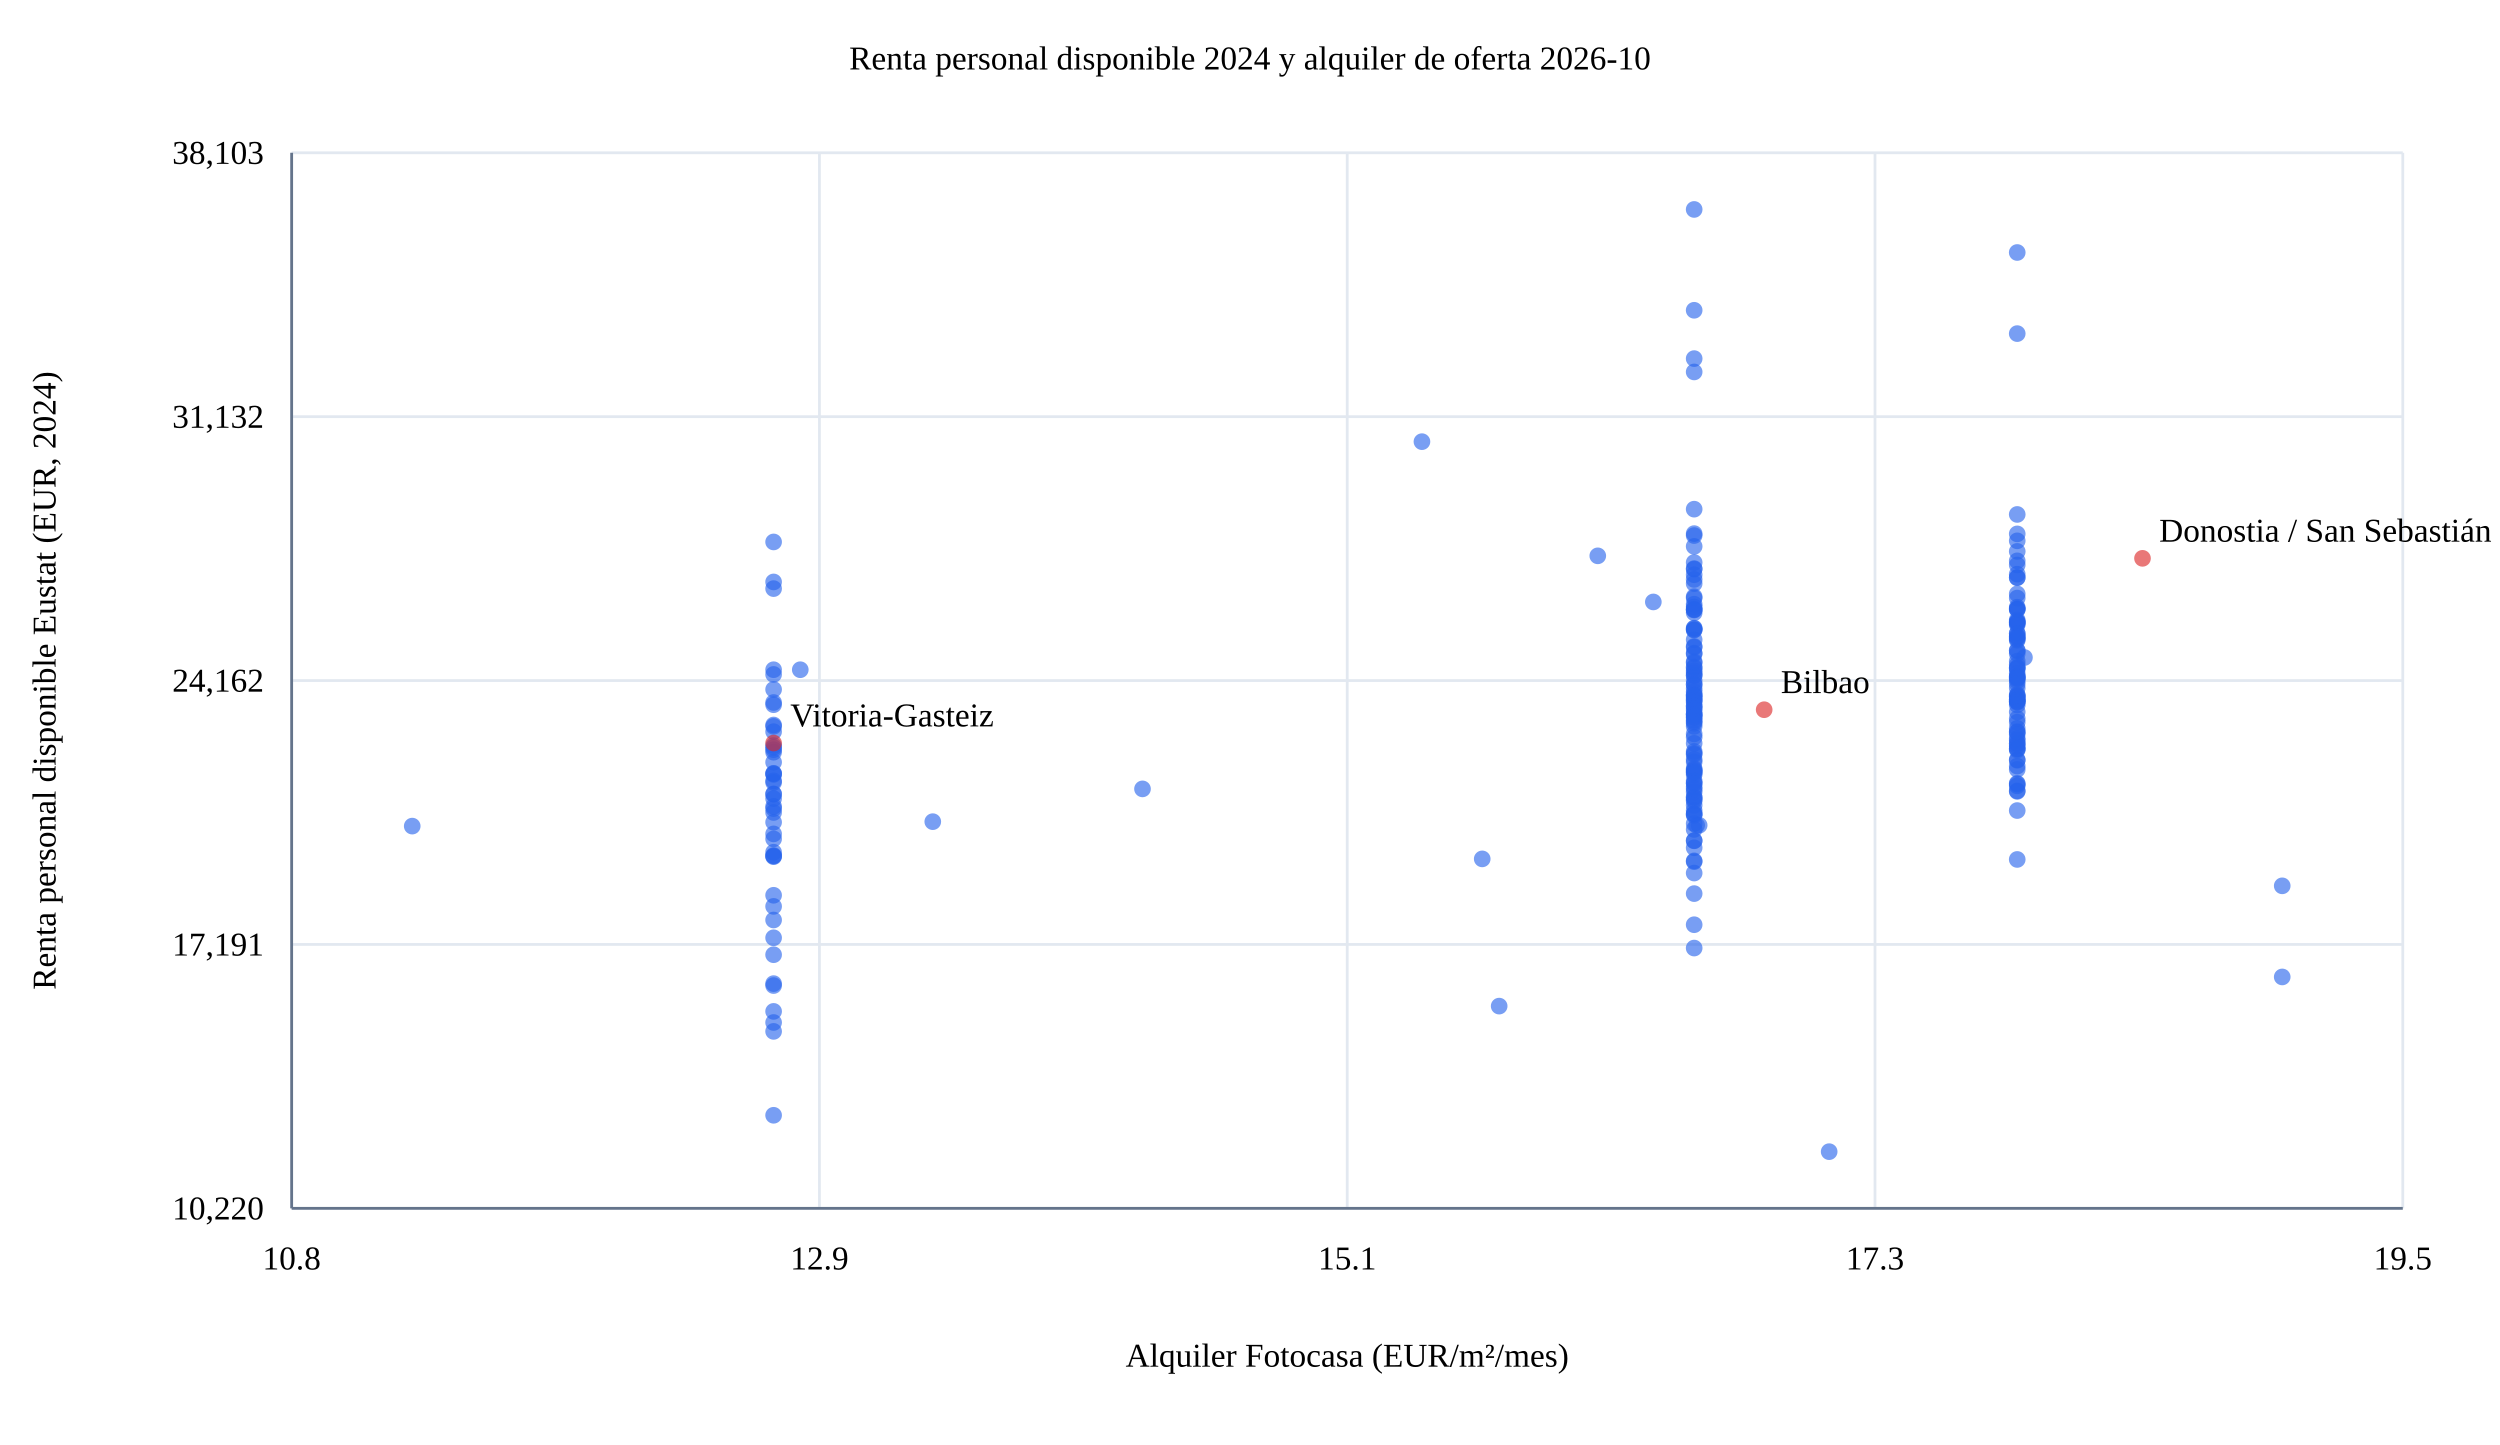
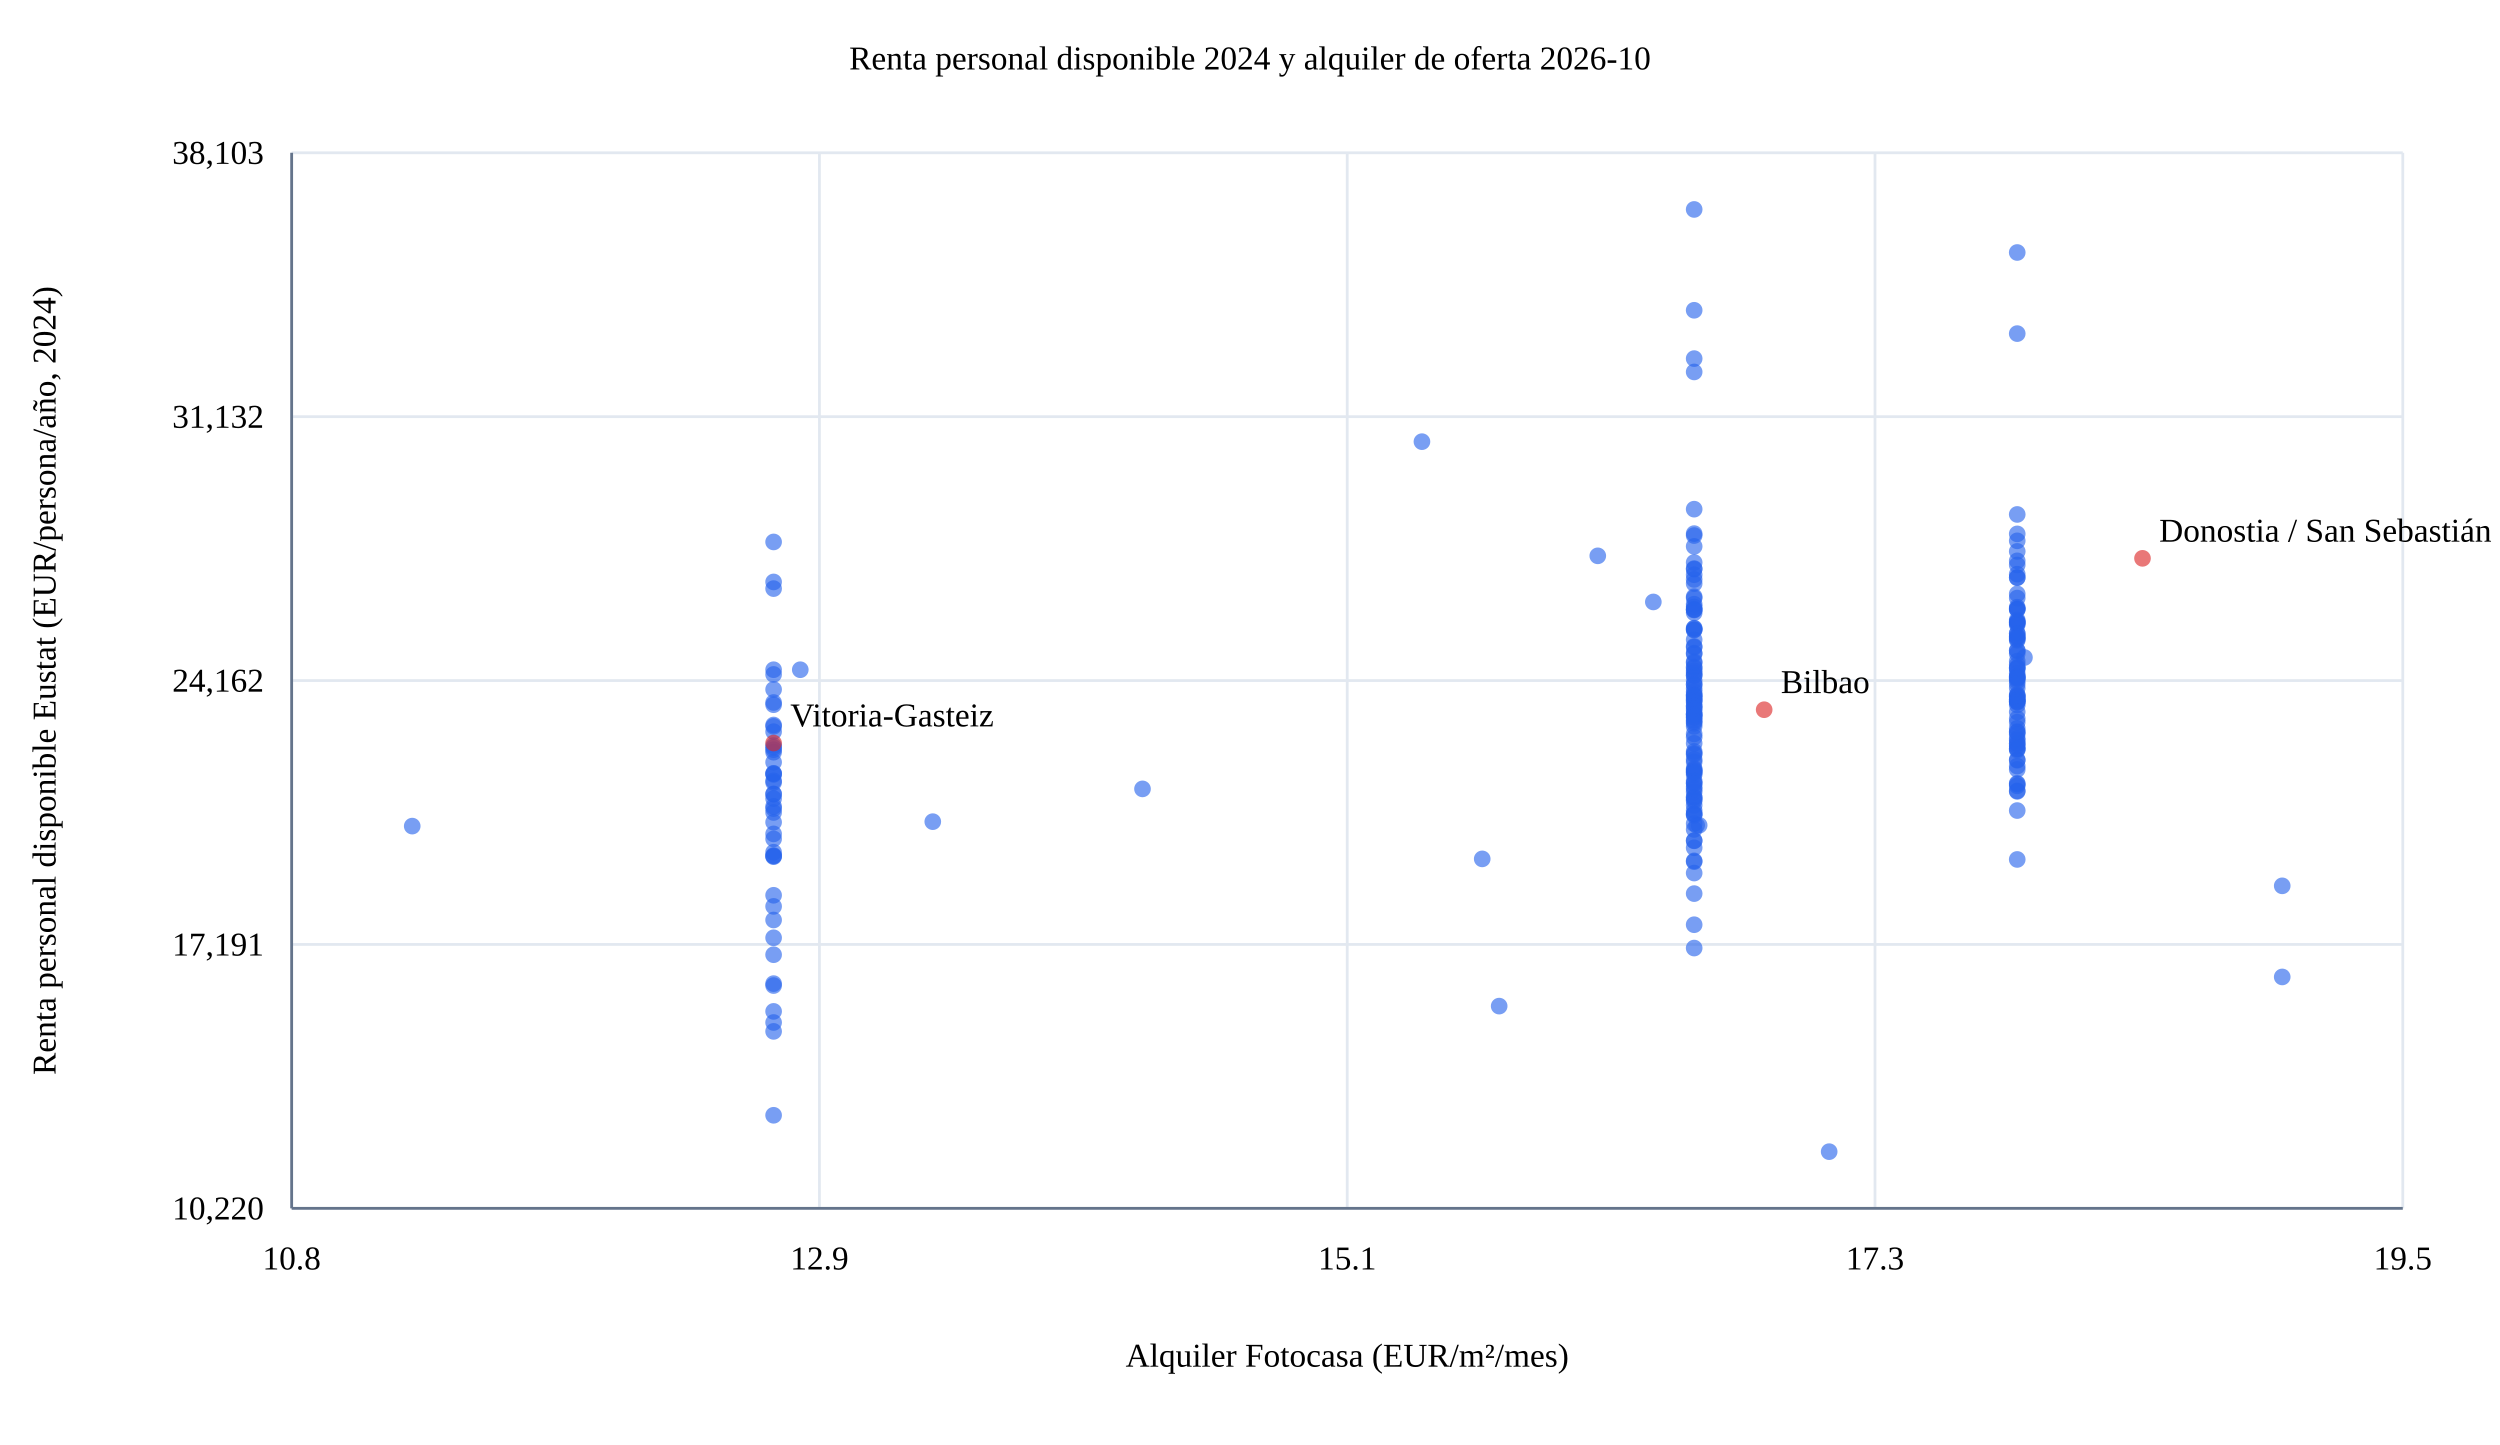
<svg xmlns="http://www.w3.org/2000/svg" role="img" aria-label="Renta personal Eustat frente a alquiler Fotocasa por municipio" viewBox="0 0 900 520">
  <text x="450" y="25" text-anchor="middle" class="chart-title">Renta personal disponible 2024 y alquiler de oferta 2026-10</text>
  <line x1="105.0" y1="55" x2="105.0" y2="435" stroke="#e2e8f0" />
  <text x="105.0" y="457" text-anchor="middle">10.8</text>
  <line x1="105" y1="435.0" x2="865" y2="435.0" stroke="#e2e8f0" />
  <text x="95" y="439.0" text-anchor="end">10,220</text>
  <line x1="295.0" y1="55" x2="295.0" y2="435" stroke="#e2e8f0" />
  <text x="295.0" y="457" text-anchor="middle">12.9</text>
  <line x1="105" y1="340.0" x2="865" y2="340.0" stroke="#e2e8f0" />
  <text x="95" y="344.0" text-anchor="end">17,191</text>
  <line x1="485.0" y1="55" x2="485.0" y2="435" stroke="#e2e8f0" />
  <text x="485.0" y="457" text-anchor="middle">15.1</text>
  <line x1="105" y1="245.0" x2="865" y2="245.0" stroke="#e2e8f0" />
  <text x="95" y="249.0" text-anchor="end">24,162</text>
  <line x1="675.0" y1="55" x2="675.0" y2="435" stroke="#e2e8f0" />
  <text x="675.0" y="457" text-anchor="middle">17.3</text>
  <line x1="105" y1="150.0" x2="865" y2="150.0" stroke="#e2e8f0" />
  <text x="95" y="154.0" text-anchor="end">31,132</text>
  <line x1="865.0" y1="55" x2="865.0" y2="435" stroke="#e2e8f0" />
  <text x="865.0" y="457" text-anchor="middle">19.5</text>
  <line x1="105" y1="55.0" x2="865" y2="55.0" stroke="#e2e8f0" />
  <text x="95" y="59.0" text-anchor="end">38,103</text>
  <line x1="105" y1="435" x2="865" y2="435" stroke="#64748b" />
  <line x1="105" y1="55" x2="105" y2="435" stroke="#64748b" />
  <text x="485.0" y="492" text-anchor="middle">Alquiler Fotocasa (EUR/m²/mes)</text>
-   <text x="20" y="245.0" transform="rotate(-90 20 245.0)" text-anchor="middle">Renta personal disponible Eustat (EUR, 2024)</text>
+   <text x="20" y="245.0" transform="rotate(-90 20 245.0)" text-anchor="middle">Renta personal disponible Eustat (EUR/persona/año, 2024)</text>
  <circle cx="278.5" cy="281.1" r="3" fill="#2563eb" fill-opacity="0.62" />
  <circle cx="278.5" cy="274.4" r="3" fill="#2563eb" fill-opacity="0.62" />
  <circle cx="278.5" cy="248.2" r="3" fill="#2563eb" fill-opacity="0.62" />
  <circle cx="278.5" cy="291.1" r="3" fill="#2563eb" fill-opacity="0.62" />
  <circle cx="278.5" cy="292.5" r="3" fill="#2563eb" fill-opacity="0.62" />
  <circle cx="278.5" cy="195.1" r="3" fill="#2563eb" fill-opacity="0.62" />
  <circle cx="278.5" cy="285.8" r="3" fill="#2563eb" fill-opacity="0.62" />
  <circle cx="278.5" cy="270.8" r="3" fill="#2563eb" fill-opacity="0.62" />
  <circle cx="278.5" cy="401.5" r="3" fill="#2563eb" fill-opacity="0.62" />
  <circle cx="278.5" cy="241.1" r="3" fill="#2563eb" fill-opacity="0.62" />
  <circle cx="278.5" cy="308.2" r="3" fill="#2563eb" fill-opacity="0.62" />
  <circle cx="278.5" cy="269.9" r="3" fill="#2563eb" fill-opacity="0.62" />
  <circle cx="278.5" cy="308.4" r="3" fill="#2563eb" fill-opacity="0.62" />
  <circle cx="278.5" cy="209.5" r="3" fill="#2563eb" fill-opacity="0.62" />
  <circle cx="539.7" cy="362.2" r="3" fill="#2563eb" fill-opacity="0.62" />
  <circle cx="278.5" cy="278.5" r="3" fill="#2563eb" fill-opacity="0.62" />
  <circle cx="278.5" cy="242.8" r="3" fill="#2563eb" fill-opacity="0.62" />
  <circle cx="278.5" cy="306.8" r="3" fill="#2563eb" fill-opacity="0.62" />
  <circle cx="278.5" cy="364.1" r="3" fill="#2563eb" fill-opacity="0.62" />
  <circle cx="278.5" cy="261.5" r="3" fill="#2563eb" fill-opacity="0.62" />
  <circle cx="278.5" cy="326.3" r="3" fill="#2563eb" fill-opacity="0.62" />
  <circle cx="278.5" cy="278.8" r="3" fill="#2563eb" fill-opacity="0.62" />
  <circle cx="278.5" cy="322.3" r="3" fill="#2563eb" fill-opacity="0.62" />
  <circle cx="278.5" cy="368.1" r="3" fill="#2563eb" fill-opacity="0.62" />
  <circle cx="278.5" cy="354.8" r="3" fill="#2563eb" fill-opacity="0.62" />
  <circle cx="278.5" cy="337.6" r="3" fill="#2563eb" fill-opacity="0.62" />
  <circle cx="278.5" cy="285.9" r="3" fill="#2563eb" fill-opacity="0.62" />
  <circle cx="278.5" cy="253.7" r="3" fill="#2563eb" fill-opacity="0.62" />
  <circle cx="278.5" cy="354.1" r="3" fill="#2563eb" fill-opacity="0.62" />
  <circle cx="658.5" cy="414.6" r="3" fill="#2563eb" fill-opacity="0.62" />
  <circle cx="278.5" cy="296.0" r="3" fill="#2563eb" fill-opacity="0.62" />
  <circle cx="278.5" cy="331.2" r="3" fill="#2563eb" fill-opacity="0.62" />
  <circle cx="278.5" cy="261.0" r="3" fill="#2563eb" fill-opacity="0.62" />
  <circle cx="278.5" cy="269.1" r="3" fill="#2563eb" fill-opacity="0.62" />
  <circle cx="278.5" cy="281.7" r="3" fill="#2563eb" fill-opacity="0.62" />
  <circle cx="278.5" cy="268.4" r="3" fill="#2563eb" fill-opacity="0.62" />
  <circle cx="278.5" cy="308.0" r="3" fill="#2563eb" fill-opacity="0.62" />
  <circle cx="278.5" cy="343.7" r="3" fill="#2563eb" fill-opacity="0.62" />
  <circle cx="278.5" cy="252.9" r="3" fill="#2563eb" fill-opacity="0.62" />
  <circle cx="278.5" cy="278.4" r="3" fill="#2563eb" fill-opacity="0.62" />
  <circle cx="278.5" cy="300.2" r="3" fill="#2563eb" fill-opacity="0.62" />
  <circle cx="821.6" cy="318.9" r="3" fill="#2563eb" fill-opacity="0.62" />
  <circle cx="278.5" cy="371.3" r="3" fill="#2563eb" fill-opacity="0.62" />
  <circle cx="278.5" cy="263.4" r="3" fill="#2563eb" fill-opacity="0.62" />
  <circle cx="278.5" cy="267.5" r="3" fill="#dc2626" fill-opacity="0.62" />
  <text x="284.5" y="261.5">Vitoria-Gasteiz</text>
  <circle cx="821.6" cy="351.7" r="3" fill="#2563eb" fill-opacity="0.62" />
  <circle cx="728.8" cy="236.7" r="3" fill="#2563eb" fill-opacity="0.62" />
  <circle cx="278.5" cy="287.5" r="3" fill="#2563eb" fill-opacity="0.62" />
  <circle cx="278.5" cy="211.9" r="3" fill="#2563eb" fill-opacity="0.62" />
  <circle cx="278.5" cy="290.3" r="3" fill="#2563eb" fill-opacity="0.62" />
  <circle cx="278.5" cy="302.0" r="3" fill="#2563eb" fill-opacity="0.62" />
  <circle cx="726.2" cy="251.8" r="3" fill="#2563eb" fill-opacity="0.62" />
  <circle cx="726.2" cy="218.6" r="3" fill="#2563eb" fill-opacity="0.62" />
  <circle cx="726.2" cy="267.7" r="3" fill="#2563eb" fill-opacity="0.62" />
  <circle cx="726.2" cy="219.2" r="3" fill="#2563eb" fill-opacity="0.62" />
  <circle cx="726.2" cy="284.9" r="3" fill="#2563eb" fill-opacity="0.62" />
  <circle cx="726.2" cy="250.1" r="3" fill="#2563eb" fill-opacity="0.62" />
  <circle cx="726.2" cy="219.2" r="3" fill="#2563eb" fill-opacity="0.62" />
  <circle cx="726.2" cy="244.4" r="3" fill="#2563eb" fill-opacity="0.62" />
  <circle cx="726.2" cy="269.6" r="3" fill="#2563eb" fill-opacity="0.62" />
  <circle cx="726.2" cy="252.5" r="3" fill="#2563eb" fill-opacity="0.62" />
  <circle cx="726.2" cy="207.9" r="3" fill="#2563eb" fill-opacity="0.62" />
  <circle cx="726.2" cy="185.2" r="3" fill="#2563eb" fill-opacity="0.62" />
  <circle cx="726.2" cy="224.0" r="3" fill="#2563eb" fill-opacity="0.62" />
  <circle cx="726.2" cy="247.7" r="3" fill="#2563eb" fill-opacity="0.62" />
  <circle cx="726.2" cy="238.0" r="3" fill="#2563eb" fill-opacity="0.62" />
  <circle cx="726.2" cy="258.7" r="3" fill="#2563eb" fill-opacity="0.62" />
  <circle cx="726.2" cy="234.1" r="3" fill="#2563eb" fill-opacity="0.62" />
  <circle cx="726.2" cy="243.4" r="3" fill="#2563eb" fill-opacity="0.62" />
  <circle cx="726.2" cy="229.0" r="3" fill="#2563eb" fill-opacity="0.62" />
  <circle cx="726.2" cy="282.3" r="3" fill="#2563eb" fill-opacity="0.62" />
  <circle cx="726.2" cy="240.3" r="3" fill="#2563eb" fill-opacity="0.62" />
  <circle cx="726.2" cy="230.5" r="3" fill="#2563eb" fill-opacity="0.62" />
  <circle cx="726.2" cy="252.6" r="3" fill="#2563eb" fill-opacity="0.62" />
  <circle cx="726.2" cy="251.8" r="3" fill="#2563eb" fill-opacity="0.62" />
  <circle cx="726.2" cy="228.0" r="3" fill="#2563eb" fill-opacity="0.62" />
  <circle cx="726.2" cy="203.4" r="3" fill="#2563eb" fill-opacity="0.62" />
  <circle cx="726.2" cy="266.5" r="3" fill="#2563eb" fill-opacity="0.62" />
  <circle cx="726.2" cy="250.8" r="3" fill="#2563eb" fill-opacity="0.62" />
  <circle cx="726.2" cy="239.3" r="3" fill="#2563eb" fill-opacity="0.62" />
  <circle cx="726.2" cy="253.8" r="3" fill="#2563eb" fill-opacity="0.62" />
  <circle cx="726.2" cy="224.5" r="3" fill="#2563eb" fill-opacity="0.62" />
  <circle cx="726.2" cy="250.9" r="3" fill="#2563eb" fill-opacity="0.62" />
  <circle cx="726.2" cy="224.1" r="3" fill="#2563eb" fill-opacity="0.62" />
  <circle cx="726.2" cy="243.6" r="3" fill="#2563eb" fill-opacity="0.62" />
  <circle cx="726.2" cy="223.7" r="3" fill="#2563eb" fill-opacity="0.62" />
  <circle cx="726.2" cy="215.3" r="3" fill="#2563eb" fill-opacity="0.62" />
  <circle cx="726.2" cy="120.1" r="3" fill="#2563eb" fill-opacity="0.62" />
  <circle cx="726.2" cy="90.9" r="3" fill="#2563eb" fill-opacity="0.62" />
  <circle cx="726.2" cy="194.7" r="3" fill="#2563eb" fill-opacity="0.62" />
  <circle cx="726.2" cy="273.5" r="3" fill="#2563eb" fill-opacity="0.62" />
  <circle cx="726.2" cy="250.4" r="3" fill="#2563eb" fill-opacity="0.62" />
  <circle cx="726.2" cy="267.7" r="3" fill="#2563eb" fill-opacity="0.62" />
  <circle cx="726.2" cy="201.9" r="3" fill="#2563eb" fill-opacity="0.62" />
  <circle cx="726.2" cy="291.8" r="3" fill="#2563eb" fill-opacity="0.62" />
  <circle cx="411.3" cy="284.0" r="3" fill="#2563eb" fill-opacity="0.62" />
  <circle cx="726.2" cy="240.8" r="3" fill="#2563eb" fill-opacity="0.62" />
  <circle cx="726.2" cy="282.0" r="3" fill="#2563eb" fill-opacity="0.62" />
  <circle cx="726.2" cy="270.0" r="3" fill="#2563eb" fill-opacity="0.62" />
  <circle cx="726.2" cy="223.2" r="3" fill="#2563eb" fill-opacity="0.62" />
  <circle cx="726.2" cy="264.3" r="3" fill="#2563eb" fill-opacity="0.62" />
  <circle cx="726.2" cy="252.8" r="3" fill="#2563eb" fill-opacity="0.62" />
  <circle cx="726.2" cy="256.3" r="3" fill="#2563eb" fill-opacity="0.62" />
  <circle cx="726.2" cy="282.9" r="3" fill="#2563eb" fill-opacity="0.62" />
  <circle cx="726.2" cy="269.5" r="3" fill="#2563eb" fill-opacity="0.62" />
  <circle cx="726.2" cy="252.2" r="3" fill="#2563eb" fill-opacity="0.62" />
  <circle cx="726.2" cy="273.7" r="3" fill="#2563eb" fill-opacity="0.62" />
  <circle cx="726.2" cy="198.5" r="3" fill="#2563eb" fill-opacity="0.62" />
  <circle cx="726.2" cy="224.9" r="3" fill="#2563eb" fill-opacity="0.62" />
  <circle cx="726.2" cy="192.2" r="3" fill="#2563eb" fill-opacity="0.62" />
  <circle cx="726.2" cy="260.0" r="3" fill="#2563eb" fill-opacity="0.62" />
  <circle cx="726.2" cy="242.4" r="3" fill="#2563eb" fill-opacity="0.62" />
  <circle cx="726.2" cy="234.3" r="3" fill="#2563eb" fill-opacity="0.62" />
  <circle cx="726.2" cy="245.1" r="3" fill="#2563eb" fill-opacity="0.62" />
  <circle cx="726.2" cy="309.4" r="3" fill="#2563eb" fill-opacity="0.62" />
  <circle cx="726.2" cy="284.7" r="3" fill="#2563eb" fill-opacity="0.62" />
  <circle cx="726.2" cy="277.0" r="3" fill="#2563eb" fill-opacity="0.62" />
  <circle cx="148.4" cy="297.4" r="3" fill="#2563eb" fill-opacity="0.62" />
  <circle cx="726.2" cy="230.1" r="3" fill="#2563eb" fill-opacity="0.62" />
  <circle cx="771.3" cy="201.0" r="3" fill="#dc2626" fill-opacity="0.62" />
  <text x="777.3" y="195.0">Donostia / San Sebastián</text>
  <circle cx="726.2" cy="213.8" r="3" fill="#2563eb" fill-opacity="0.62" />
  <circle cx="726.2" cy="229.3" r="3" fill="#2563eb" fill-opacity="0.62" />
  <circle cx="726.2" cy="262.2" r="3" fill="#2563eb" fill-opacity="0.62" />
  <circle cx="726.2" cy="243.9" r="3" fill="#2563eb" fill-opacity="0.62" />
  <circle cx="726.2" cy="228.1" r="3" fill="#2563eb" fill-opacity="0.62" />
  <circle cx="726.2" cy="268.6" r="3" fill="#2563eb" fill-opacity="0.62" />
  <circle cx="726.2" cy="240.5" r="3" fill="#2563eb" fill-opacity="0.62" />
  <circle cx="726.2" cy="244.1" r="3" fill="#2563eb" fill-opacity="0.62" />
  <circle cx="726.2" cy="246.2" r="3" fill="#2563eb" fill-opacity="0.62" />
  <circle cx="595.2" cy="216.7" r="3" fill="#2563eb" fill-opacity="0.62" />
  <circle cx="726.2" cy="265.9" r="3" fill="#2563eb" fill-opacity="0.62" />
  <circle cx="726.2" cy="229.7" r="3" fill="#2563eb" fill-opacity="0.62" />
  <circle cx="726.2" cy="263.6" r="3" fill="#2563eb" fill-opacity="0.62" />
  <circle cx="726.2" cy="275.8" r="3" fill="#2563eb" fill-opacity="0.62" />
  <circle cx="726.2" cy="219.5" r="3" fill="#2563eb" fill-opacity="0.62" />
  <circle cx="726.2" cy="208.0" r="3" fill="#2563eb" fill-opacity="0.62" />
  <circle cx="726.2" cy="206.7" r="3" fill="#2563eb" fill-opacity="0.62" />
  <circle cx="726.2" cy="263.4" r="3" fill="#2563eb" fill-opacity="0.62" />
  <circle cx="726.2" cy="235.3" r="3" fill="#2563eb" fill-opacity="0.62" />
  <circle cx="609.9" cy="260.4" r="3" fill="#2563eb" fill-opacity="0.62" />
  <circle cx="609.9" cy="289.9" r="3" fill="#2563eb" fill-opacity="0.62" />
  <circle cx="609.9" cy="250.7" r="3" fill="#2563eb" fill-opacity="0.62" />
  <circle cx="609.9" cy="252.2" r="3" fill="#2563eb" fill-opacity="0.62" />
  <circle cx="609.9" cy="226.8" r="3" fill="#2563eb" fill-opacity="0.62" />
  <circle cx="609.9" cy="243.1" r="3" fill="#2563eb" fill-opacity="0.62" />
  <circle cx="609.9" cy="302.7" r="3" fill="#2563eb" fill-opacity="0.62" />
  <circle cx="609.9" cy="291.8" r="3" fill="#2563eb" fill-opacity="0.62" />
  <circle cx="609.9" cy="258.4" r="3" fill="#2563eb" fill-opacity="0.62" />
  <circle cx="609.9" cy="235.4" r="3" fill="#2563eb" fill-opacity="0.62" />
  <circle cx="609.9" cy="277.9" r="3" fill="#2563eb" fill-opacity="0.62" />
  <circle cx="609.9" cy="204.7" r="3" fill="#2563eb" fill-opacity="0.62" />
  <circle cx="610.8" cy="297.1" r="3" fill="#2563eb" fill-opacity="0.62" />
  <circle cx="609.9" cy="183.3" r="3" fill="#2563eb" fill-opacity="0.62" />
  <circle cx="533.6" cy="309.2" r="3" fill="#2563eb" fill-opacity="0.62" />
  <circle cx="609.9" cy="196.7" r="3" fill="#2563eb" fill-opacity="0.62" />
  <circle cx="609.9" cy="283.3" r="3" fill="#2563eb" fill-opacity="0.62" />
  <circle cx="609.9" cy="271.2" r="3" fill="#2563eb" fill-opacity="0.62" />
  <circle cx="609.9" cy="278.9" r="3" fill="#2563eb" fill-opacity="0.62" />
  <circle cx="635.1" cy="255.5" r="3" fill="#dc2626" fill-opacity="0.62" />
  <text x="641.1" y="249.5">Bilbao</text>
  <circle cx="609.9" cy="277.1" r="3" fill="#2563eb" fill-opacity="0.62" />
  <circle cx="609.9" cy="341.3" r="3" fill="#2563eb" fill-opacity="0.62" />
  <circle cx="609.9" cy="246.3" r="3" fill="#2563eb" fill-opacity="0.62" />
  <circle cx="609.9" cy="226.1" r="3" fill="#2563eb" fill-opacity="0.62" />
  <circle cx="609.9" cy="247.9" r="3" fill="#2563eb" fill-opacity="0.62" />
  <circle cx="609.9" cy="243.2" r="3" fill="#2563eb" fill-opacity="0.62" />
  <circle cx="609.9" cy="242.3" r="3" fill="#2563eb" fill-opacity="0.62" />
  <circle cx="609.9" cy="257.0" r="3" fill="#2563eb" fill-opacity="0.62" />
  <circle cx="609.9" cy="255.8" r="3" fill="#2563eb" fill-opacity="0.62" />
  <circle cx="609.9" cy="238.6" r="3" fill="#2563eb" fill-opacity="0.62" />
  <circle cx="609.9" cy="285.1" r="3" fill="#2563eb" fill-opacity="0.62" />
  <circle cx="609.9" cy="249.1" r="3" fill="#2563eb" fill-opacity="0.62" />
  <circle cx="609.9" cy="245.0" r="3" fill="#2563eb" fill-opacity="0.62" />
  <circle cx="609.9" cy="287.8" r="3" fill="#2563eb" fill-opacity="0.62" />
  <circle cx="609.9" cy="192.1" r="3" fill="#2563eb" fill-opacity="0.62" />
  <circle cx="609.9" cy="257.1" r="3" fill="#2563eb" fill-opacity="0.62" />
  <circle cx="609.9" cy="270.5" r="3" fill="#2563eb" fill-opacity="0.62" />
  <circle cx="609.9" cy="133.9" r="3" fill="#2563eb" fill-opacity="0.62" />
  <circle cx="609.9" cy="111.7" r="3" fill="#2563eb" fill-opacity="0.62" />
  <circle cx="609.9" cy="218.5" r="3" fill="#2563eb" fill-opacity="0.62" />
  <circle cx="609.9" cy="226.3" r="3" fill="#2563eb" fill-opacity="0.62" />
  <circle cx="609.9" cy="233.0" r="3" fill="#2563eb" fill-opacity="0.62" />
  <circle cx="609.9" cy="232.7" r="3" fill="#2563eb" fill-opacity="0.62" />
  <circle cx="511.9" cy="159.0" r="3" fill="#2563eb" fill-opacity="0.62" />
  <circle cx="609.9" cy="293.0" r="3" fill="#2563eb" fill-opacity="0.62" />
  <circle cx="609.9" cy="264.2" r="3" fill="#2563eb" fill-opacity="0.62" />
  <circle cx="609.9" cy="241.5" r="3" fill="#2563eb" fill-opacity="0.62" />
  <circle cx="609.9" cy="219.6" r="3" fill="#2563eb" fill-opacity="0.62" />
  <circle cx="609.9" cy="254.3" r="3" fill="#2563eb" fill-opacity="0.62" />
  <circle cx="609.9" cy="204.9" r="3" fill="#2563eb" fill-opacity="0.62" />
  <circle cx="609.9" cy="321.7" r="3" fill="#2563eb" fill-opacity="0.62" />
  <circle cx="609.9" cy="220.6" r="3" fill="#2563eb" fill-opacity="0.62" />
  <circle cx="609.9" cy="75.4" r="3" fill="#2563eb" fill-opacity="0.62" />
  <circle cx="288.1" cy="241.1" r="3" fill="#2563eb" fill-opacity="0.62" />
  <circle cx="609.9" cy="274.3" r="3" fill="#2563eb" fill-opacity="0.62" />
  <circle cx="609.9" cy="240.5" r="3" fill="#2563eb" fill-opacity="0.62" />
  <circle cx="609.9" cy="267.6" r="3" fill="#2563eb" fill-opacity="0.62" />
  <circle cx="609.9" cy="250.1" r="3" fill="#2563eb" fill-opacity="0.62" />
  <circle cx="609.9" cy="202.5" r="3" fill="#2563eb" fill-opacity="0.62" />
  <circle cx="609.9" cy="261.5" r="3" fill="#2563eb" fill-opacity="0.62" />
  <circle cx="609.9" cy="129.1" r="3" fill="#2563eb" fill-opacity="0.62" />
  <circle cx="609.9" cy="265.4" r="3" fill="#2563eb" fill-opacity="0.62" />
  <circle cx="609.9" cy="226.7" r="3" fill="#2563eb" fill-opacity="0.62" />
  <circle cx="609.9" cy="240.1" r="3" fill="#2563eb" fill-opacity="0.62" />
  <circle cx="609.9" cy="288.3" r="3" fill="#2563eb" fill-opacity="0.62" />
  <circle cx="609.9" cy="251.9" r="3" fill="#2563eb" fill-opacity="0.62" />
  <circle cx="609.9" cy="252.8" r="3" fill="#2563eb" fill-opacity="0.62" />
  <circle cx="609.9" cy="238.2" r="3" fill="#2563eb" fill-opacity="0.62" />
  <circle cx="609.9" cy="210.1" r="3" fill="#2563eb" fill-opacity="0.62" />
  <circle cx="609.9" cy="286.9" r="3" fill="#2563eb" fill-opacity="0.62" />
  <circle cx="609.9" cy="276.7" r="3" fill="#2563eb" fill-opacity="0.62" />
  <circle cx="609.9" cy="259.8" r="3" fill="#2563eb" fill-opacity="0.62" />
  <circle cx="609.9" cy="293.5" r="3" fill="#2563eb" fill-opacity="0.62" />
  <circle cx="609.9" cy="298.6" r="3" fill="#2563eb" fill-opacity="0.62" />
  <circle cx="609.9" cy="259.3" r="3" fill="#2563eb" fill-opacity="0.62" />
  <circle cx="609.9" cy="192.8" r="3" fill="#2563eb" fill-opacity="0.62" />
  <circle cx="609.9" cy="230.3" r="3" fill="#2563eb" fill-opacity="0.62" />
  <circle cx="335.8" cy="295.8" r="3" fill="#2563eb" fill-opacity="0.62" />
  <circle cx="609.9" cy="251.3" r="3" fill="#2563eb" fill-opacity="0.62" />
  <circle cx="609.9" cy="296.5" r="3" fill="#2563eb" fill-opacity="0.62" />
  <circle cx="609.9" cy="208.6" r="3" fill="#2563eb" fill-opacity="0.62" />
  <circle cx="611.7" cy="297.1" r="3" fill="#2563eb" fill-opacity="0.62" />
  <circle cx="609.9" cy="309.9" r="3" fill="#2563eb" fill-opacity="0.62" />
  <circle cx="609.9" cy="332.9" r="3" fill="#2563eb" fill-opacity="0.62" />
  <circle cx="575.2" cy="200.1" r="3" fill="#2563eb" fill-opacity="0.62" />
  <circle cx="609.9" cy="281.1" r="3" fill="#2563eb" fill-opacity="0.62" />
  <circle cx="609.9" cy="305.2" r="3" fill="#2563eb" fill-opacity="0.62" />
  <circle cx="609.9" cy="293.0" r="3" fill="#2563eb" fill-opacity="0.62" />
  <circle cx="609.9" cy="219.3" r="3" fill="#2563eb" fill-opacity="0.62" />
  <circle cx="609.9" cy="314.3" r="3" fill="#2563eb" fill-opacity="0.62" />
  <circle cx="609.9" cy="257.3" r="3" fill="#2563eb" fill-opacity="0.62" />
  <circle cx="609.9" cy="273.4" r="3" fill="#2563eb" fill-opacity="0.62" />
  <circle cx="609.9" cy="287.1" r="3" fill="#2563eb" fill-opacity="0.62" />
  <circle cx="609.9" cy="277.5" r="3" fill="#2563eb" fill-opacity="0.62" />
  <circle cx="609.9" cy="258.0" r="3" fill="#2563eb" fill-opacity="0.62" />
  <circle cx="609.9" cy="281.9" r="3" fill="#2563eb" fill-opacity="0.62" />
  <circle cx="609.9" cy="284.1" r="3" fill="#2563eb" fill-opacity="0.62" />
  <circle cx="609.9" cy="254.1" r="3" fill="#2563eb" fill-opacity="0.62" />
  <circle cx="609.9" cy="310.2" r="3" fill="#2563eb" fill-opacity="0.62" />
  <circle cx="609.9" cy="214.8" r="3" fill="#2563eb" fill-opacity="0.62" />
  <circle cx="609.9" cy="235.1" r="3" fill="#2563eb" fill-opacity="0.62" />
  <circle cx="609.9" cy="271.6" r="3" fill="#2563eb" fill-opacity="0.62" />
  <circle cx="609.9" cy="255.0" r="3" fill="#2563eb" fill-opacity="0.62" />
  <circle cx="609.9" cy="246.5" r="3" fill="#2563eb" fill-opacity="0.62" />
  <circle cx="609.9" cy="217.5" r="3" fill="#2563eb" fill-opacity="0.62" />
  <circle cx="609.9" cy="278.2" r="3" fill="#2563eb" fill-opacity="0.62" />
  <circle cx="609.9" cy="282.0" r="3" fill="#2563eb" fill-opacity="0.62" />
  <circle cx="609.9" cy="219.5" r="3" fill="#2563eb" fill-opacity="0.62" />
  <circle cx="609.9" cy="302.6" r="3" fill="#2563eb" fill-opacity="0.62" />
  <circle cx="609.9" cy="215.3" r="3" fill="#2563eb" fill-opacity="0.62" />
  <circle cx="609.9" cy="206.9" r="3" fill="#2563eb" fill-opacity="0.62" />
  <circle cx="609.9" cy="250.3" r="3" fill="#2563eb" fill-opacity="0.62" />
</svg>
